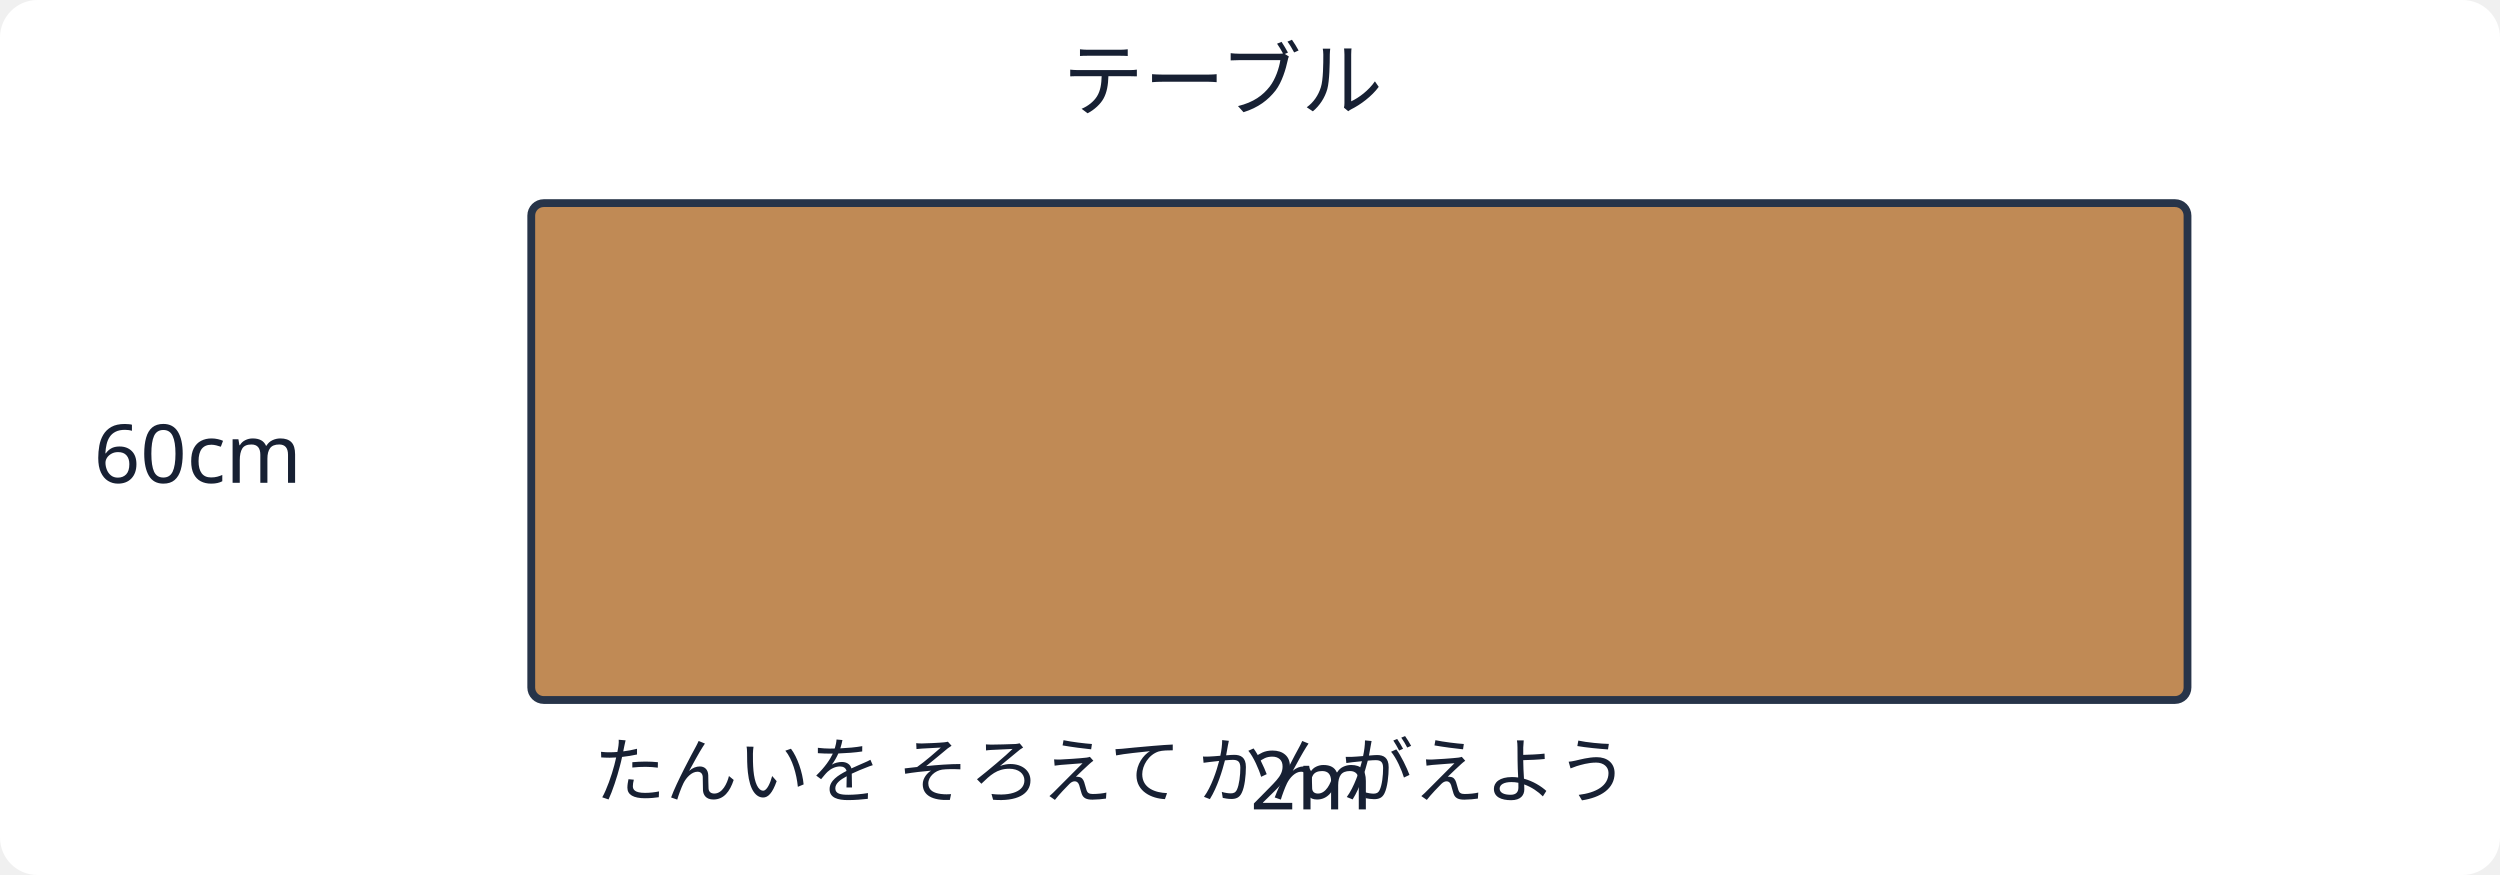
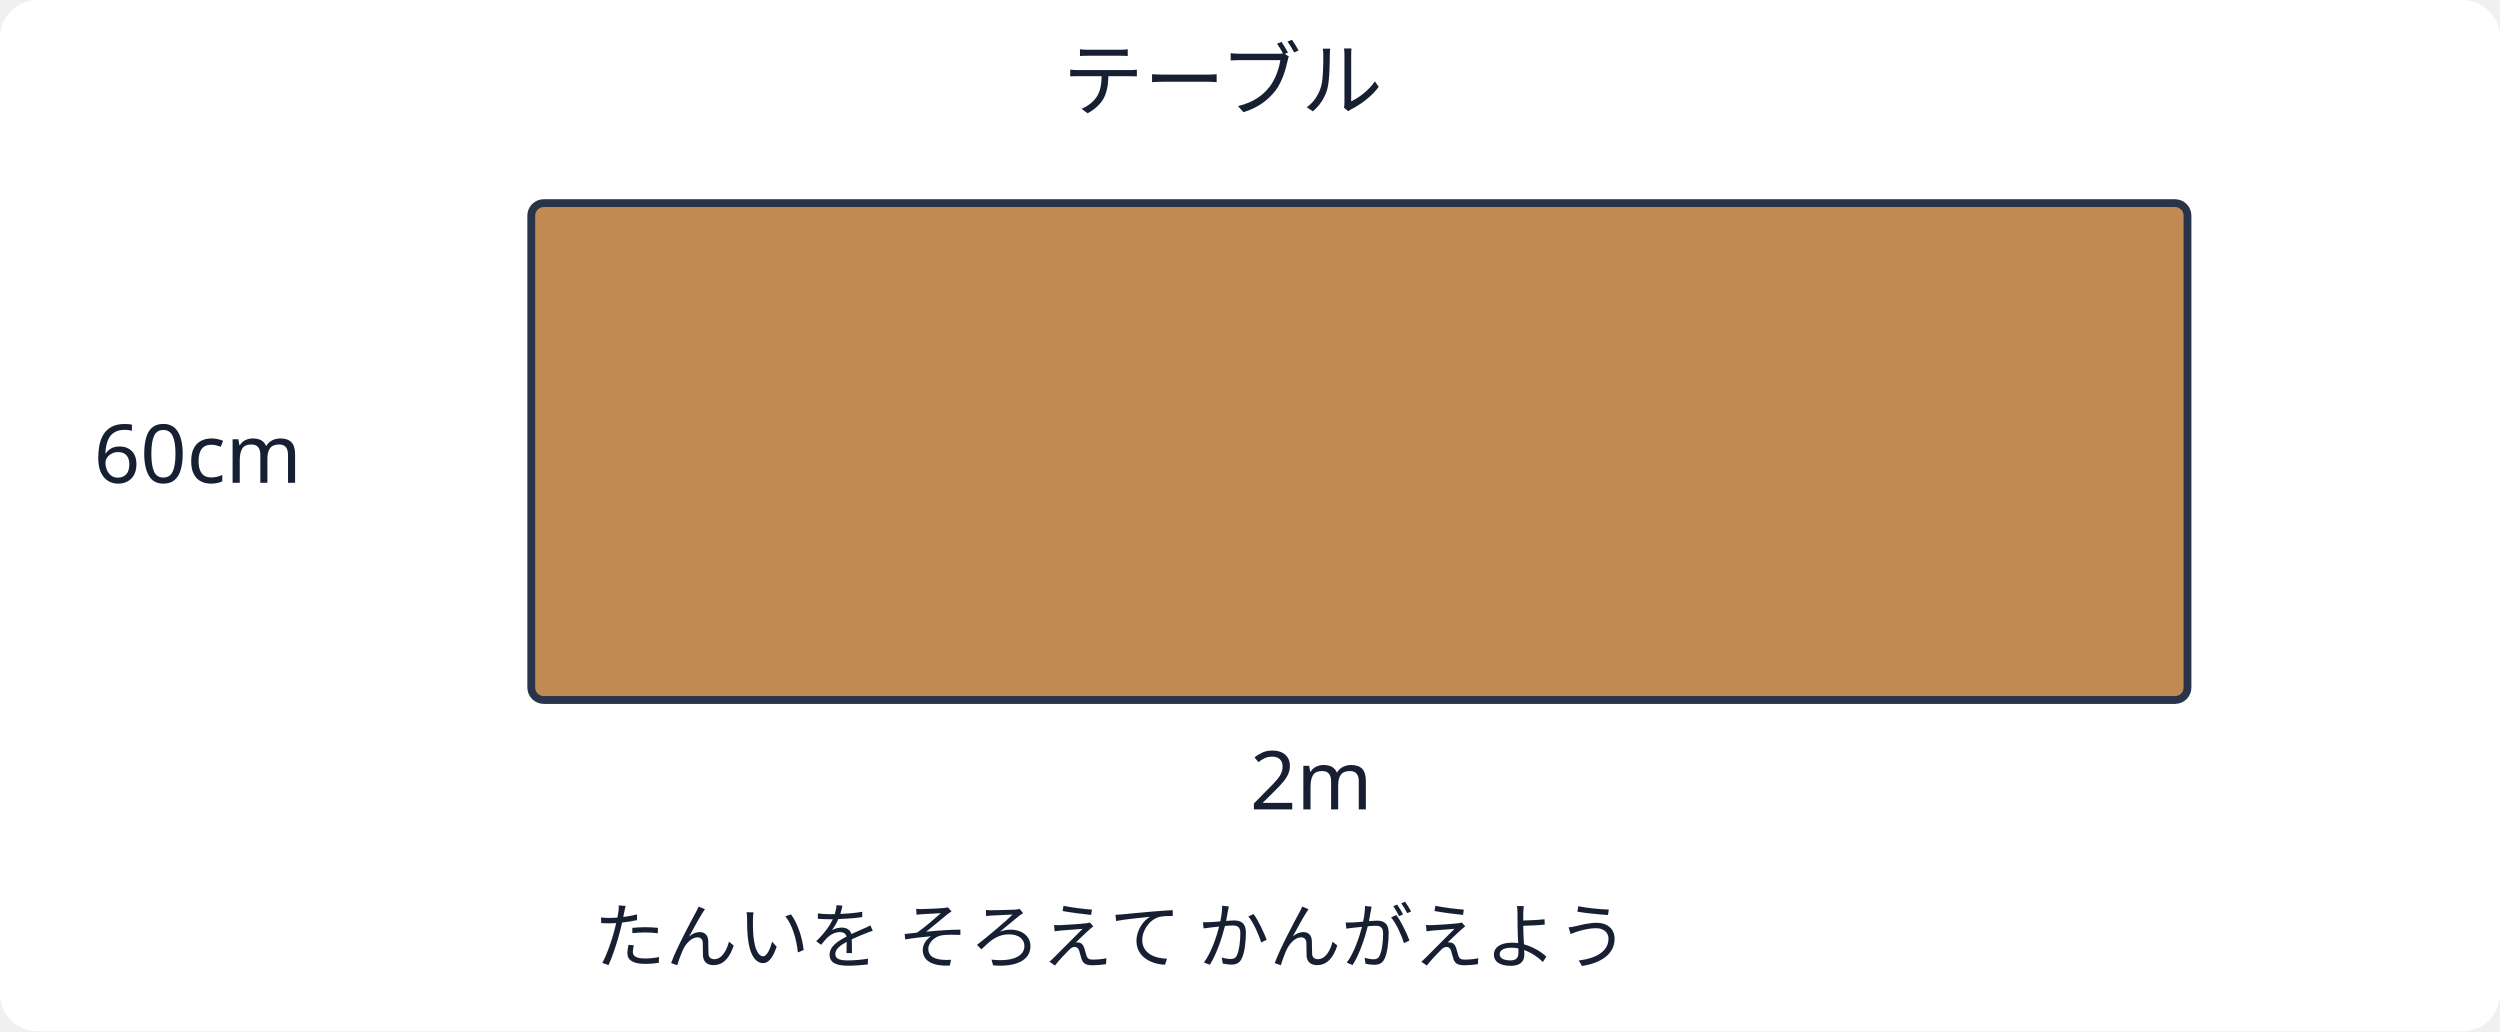
- <svg xmlns="http://www.w3.org/2000/svg" width="800" height="280" viewBox="0 0 800 280" role="img" aria-label="テーブルは横2m、たて60cm。たてと横の単位をそろえて考える図。">
+ <svg xmlns="http://www.w3.org/2000/svg" width="800" height="330" viewBox="0 0 800 330" role="img" aria-label="テーブルは横2m、たて60cm。たてと横の単位をそろえて考える図。">
  <defs />
  <rect width="100%" height="100%" rx="12" fill="#fff" />
  <g fill="#172033" font-family="sans-serif">
    <text x="340" y="35" font-size="26">テーブル</text>
    <rect x="170" y="65" width="530" height="159" rx="4" fill="#c08a55" stroke="#273449" stroke-width="2.5" stroke-linejoin="round" />
    <text x="400" y="259" font-size="26">2m</text>
    <text x="30" y="154.5" font-size="26">60cm</text>
-     <text x="190" y="255" font-size="23">たんいを そろえて かんがえよう</text>
+     <text x="190" y="308" font-size="23">たんいを そろえて かんがえよう</text>
  </g>
</svg>
